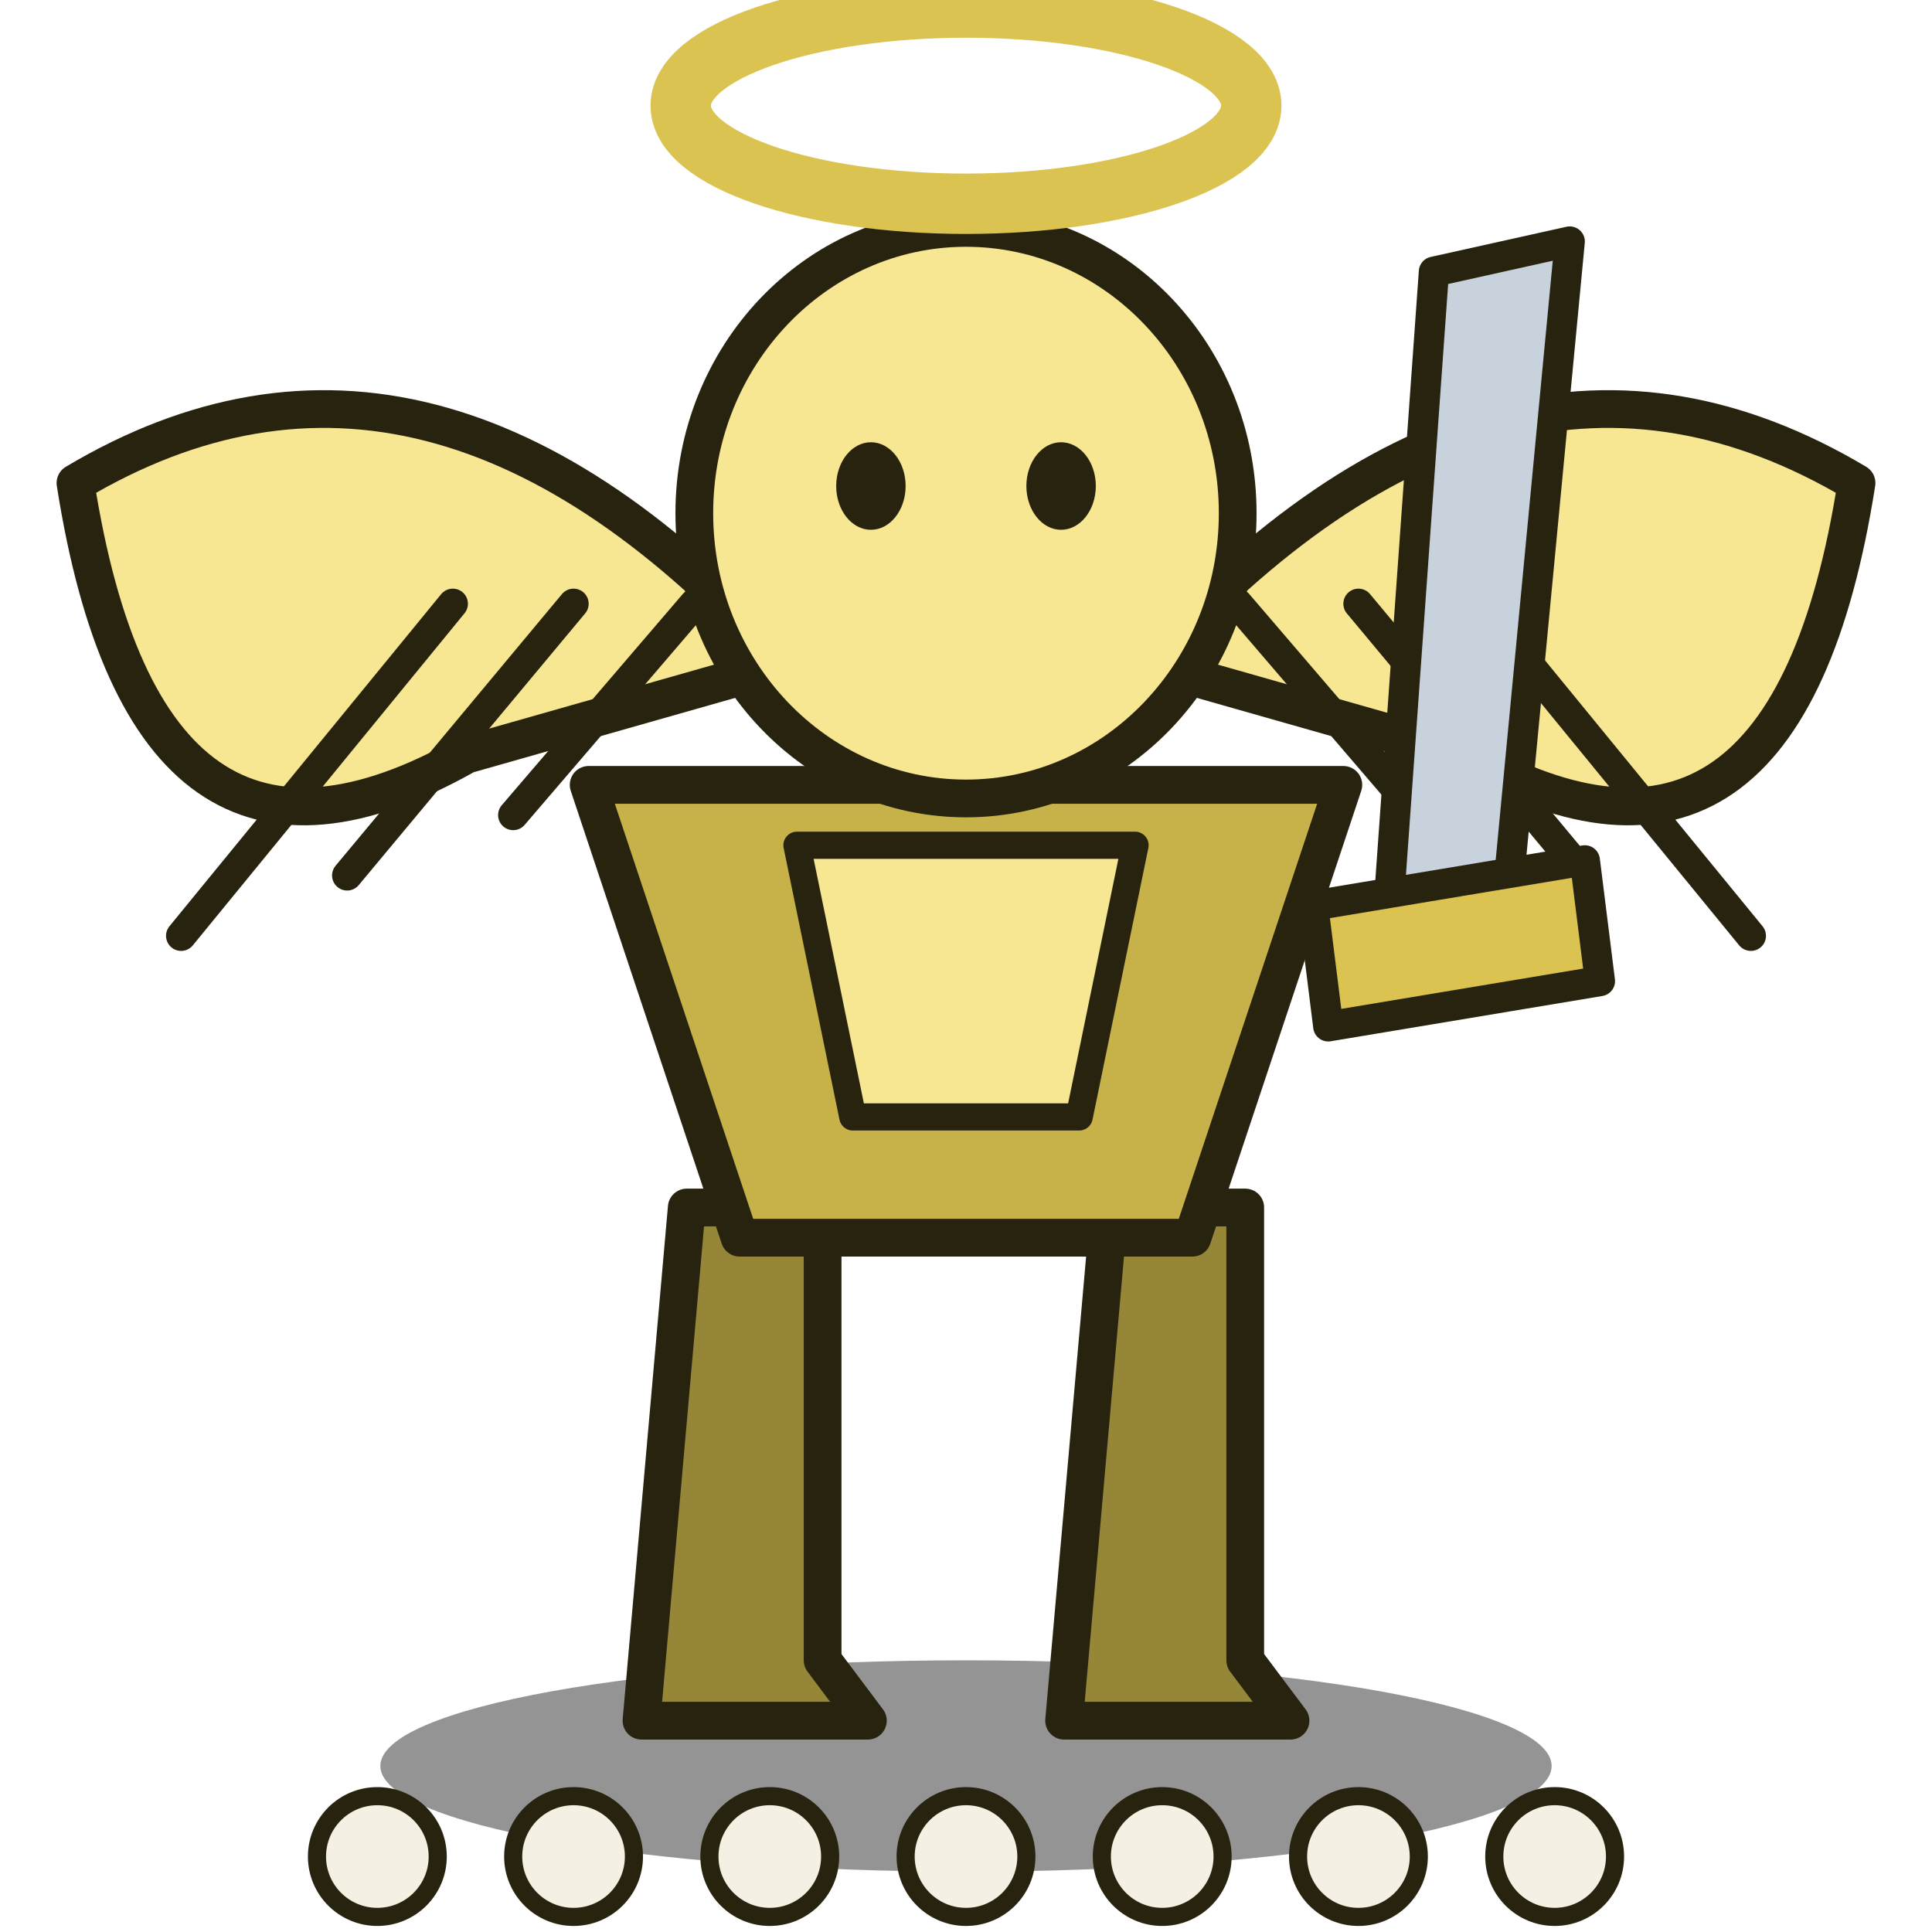
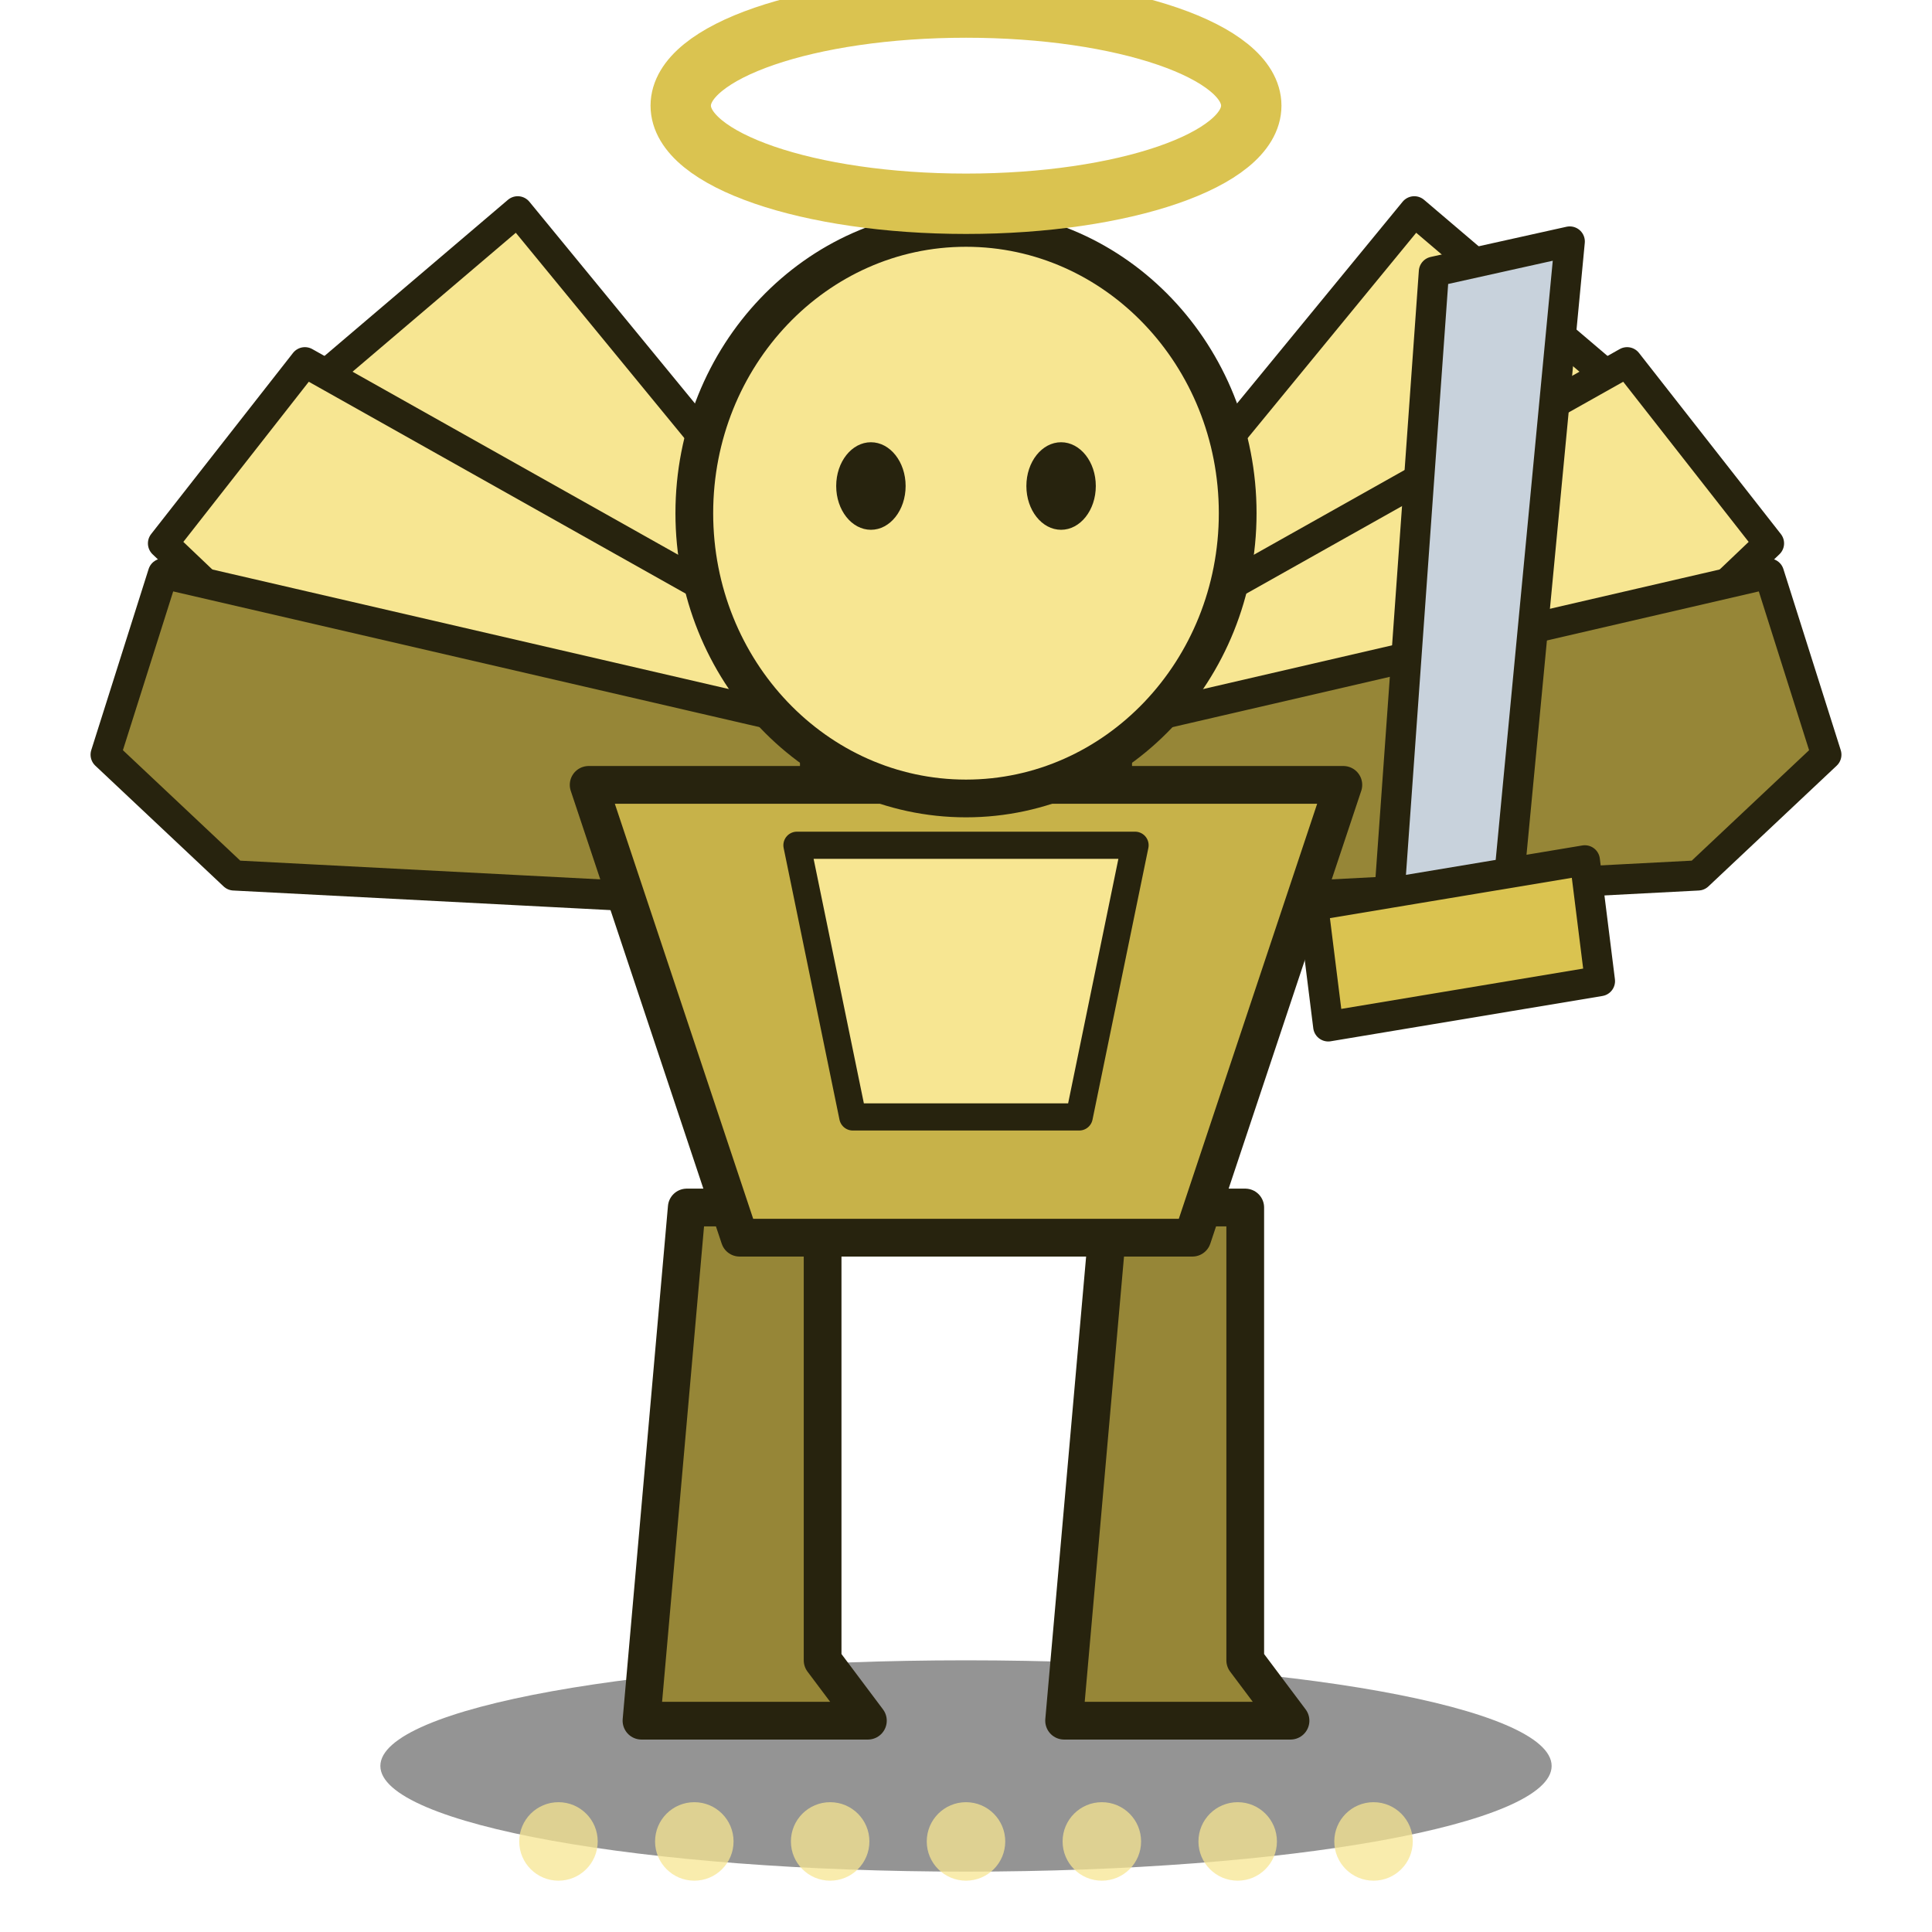
<svg xmlns="http://www.w3.org/2000/svg" viewBox="0 0 128 128" width="128" height="128">
  <ellipse cx="64.0" cy="117.0" rx="38.8" ry="7" fill="#000" opacity="0.42" />
  <g transform="translate(64.0,114.0) scale(1.00) translate(-64.0,-114.0)">
-     <path d="M 52.0 44.0 q -23.5 -26.0 -47.0 -12.0 q 4.7 30.0 25.9 18.0 Z" fill="#f7e692" stroke="#27230e" stroke-width="2.5" stroke-linejoin="round" stroke-linecap="round" />
-     <path d="M 46.0 40.0 L 34.0 54.0" fill="none" stroke="#27230e" stroke-width="2.0" stroke-linecap="round" stroke-linejoin="round" />
-     <path d="M 38.0 40.0 L 23.0 58.0" fill="none" stroke="#27230e" stroke-width="2.0" stroke-linecap="round" stroke-linejoin="round" />
-     <path d="M 30.0 40.0 L 12.0 62.0" fill="none" stroke="#27230e" stroke-width="2.0" stroke-linecap="round" stroke-linejoin="round" />
-     <path d="M 76.0 44.0 q 23.5 -26.0 47.0 -12.0 q -4.7 30.0 -25.9 18.0 Z" fill="#f7e692" stroke="#27230e" stroke-width="2.5" stroke-linejoin="round" stroke-linecap="round" />
-     <path d="M 82.0 40.0 L 94.0 54.0" fill="none" stroke="#27230e" stroke-width="2.0" stroke-linecap="round" stroke-linejoin="round" />
-     <path d="M 90.0 40.0 L 105.0 58.0" fill="none" stroke="#27230e" stroke-width="2.0" stroke-linecap="round" stroke-linejoin="round" />
-     <path d="M 98.0 40.0 L 116.0 62.0" fill="none" stroke="#27230e" stroke-width="2.0" stroke-linecap="round" stroke-linejoin="round" />
+     <polygon points="54.0,38.0 34.3,14.0 20.2,26.0 28.6,34.0 54.0,50.0" fill="#f7e692" stroke="#27230e" stroke-width="2.0" stroke-linejoin="round" />
+     <polygon points="54.0,43.0 20.2,24.0 10.8,36.0 19.2,44.0 54.0,55.0" fill="#f7e692" stroke="#27230e" stroke-width="2.0" stroke-linejoin="round" />
+     <polygon points="54.0,48.0 10.8,38.0 7.0,50.0 15.5,58.0 54.0,60.0" fill="#968637" stroke="#27230e" stroke-width="2.0" stroke-linejoin="round" />
+     <polygon points="74.0,38.0 93.7,14.0 107.8,26.0 99.4,34.0 74.0,50.0" fill="#f7e692" stroke="#27230e" stroke-width="2.0" stroke-linejoin="round" />
+     <polygon points="74.0,43.0 107.8,24.0 117.2,36.0 108.8,44.0 74.0,55.0" fill="#f7e692" stroke="#27230e" stroke-width="2.0" stroke-linejoin="round" />
+     <polygon points="74.0,48.0 117.2,38.0 121.0,50.0 112.5,58.0 74.0,60.0" fill="#968637" stroke="#27230e" stroke-width="2.0" stroke-linejoin="round" />
    <polygon points="45.5,80.0 54.5,80.0 54.5,110.0 57.5,114.0 42.5,114.0" fill="#968637" stroke="#27230e" stroke-width="2.5" stroke-linejoin="round" />
    <polygon points="73.5,80.0 82.5,80.0 82.5,110.0 85.5,114.0 70.5,114.0" fill="#968637" stroke="#27230e" stroke-width="2.5" stroke-linejoin="round" />
    <polygon points="39.0,52.0 89.0,52.0 79.0,82.0 49.0,82.0" fill="#c7b249" stroke="#27230e" stroke-width="2.5" stroke-linejoin="round" />
    <polygon points="52.8,56.0 75.2,56.0 71.5,74.0 56.5,74.0" fill="#f7e692" stroke="#27230e" stroke-width="1.8" stroke-linejoin="round" />
    <ellipse cx="64.0" cy="34.0" rx="18.0" ry="18.9" fill="#f7e692" stroke="#27230e" stroke-width="2.5" />
    <ellipse cx="57.7" cy="32.2" rx="2.3" ry="2.9" fill="#27230e" />
    <ellipse cx="70.3" cy="32.2" rx="2.3" ry="2.9" fill="#27230e" />
    <ellipse cx="64.0" cy="7.0" rx="18.9" ry="6.5" fill="none" stroke="#dac350" stroke-width="4" />
    <polygon points="92.0,60.0 100.0,58.0 104.0,16.0 95.0,18.0" fill="#c8d2dc" stroke="#27230e" stroke-width="2.0" stroke-linejoin="round" />
    <polygon points="87.0,60.0 105.0,57.0 106.0,65.0 88.0,68.0" fill="#dac350" stroke="#27230e" stroke-width="2.0" stroke-linejoin="round" />
  </g>
-   <circle cx="25.0" cy="123.0" r="4.0" fill="#f4f0e4" stroke="#27230e" stroke-width="1.2" />
-   <circle cx="38.0" cy="123.0" r="4.0" fill="#f4f0e4" stroke="#27230e" stroke-width="1.2" />
-   <circle cx="51.0" cy="123.0" r="4.0" fill="#f4f0e4" stroke="#27230e" stroke-width="1.2" />
-   <circle cx="64.0" cy="123.0" r="4.0" fill="#f4f0e4" stroke="#27230e" stroke-width="1.2" />
-   <circle cx="77.0" cy="123.0" r="4.0" fill="#f4f0e4" stroke="#27230e" stroke-width="1.2" />
-   <circle cx="90.0" cy="123.0" r="4.0" fill="#f4f0e4" stroke="#27230e" stroke-width="1.2" />
-   <circle cx="103.0" cy="123.0" r="4.0" fill="#f4f0e4" stroke="#27230e" stroke-width="1.2" />
+   <circle cx="37.0" cy="122.0" r="2.6" fill="#f7e692" opacity="0.75" />
+   <circle cx="46.0" cy="122.0" r="2.6" fill="#f7e692" opacity="0.75" />
+   <circle cx="55.0" cy="122.0" r="2.6" fill="#f7e692" opacity="0.75" />
+   <circle cx="64.0" cy="122.0" r="2.6" fill="#f7e692" opacity="0.75" />
+   <circle cx="73.0" cy="122.0" r="2.6" fill="#f7e692" opacity="0.75" />
+   <circle cx="82.0" cy="122.0" r="2.6" fill="#f7e692" opacity="0.75" />
+   <circle cx="91.0" cy="122.0" r="2.6" fill="#f7e692" opacity="0.75" />
</svg>
